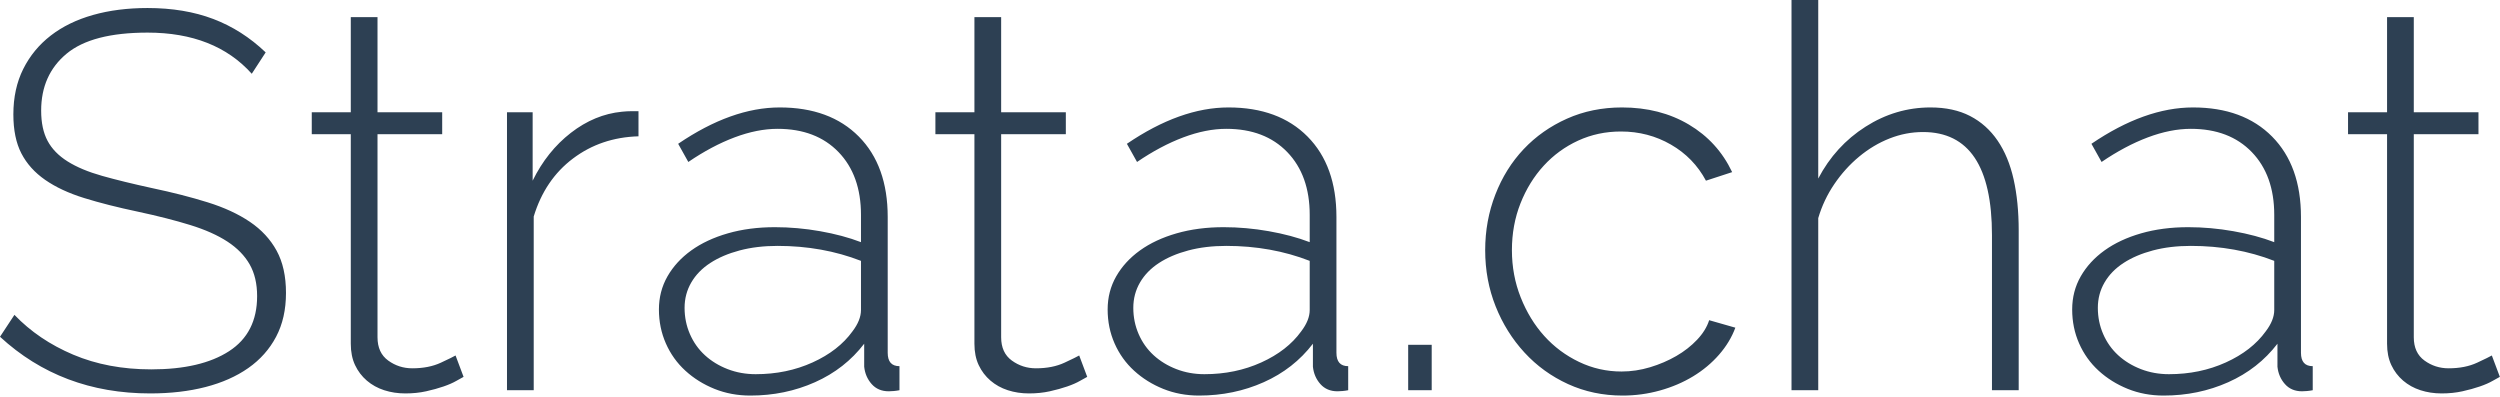
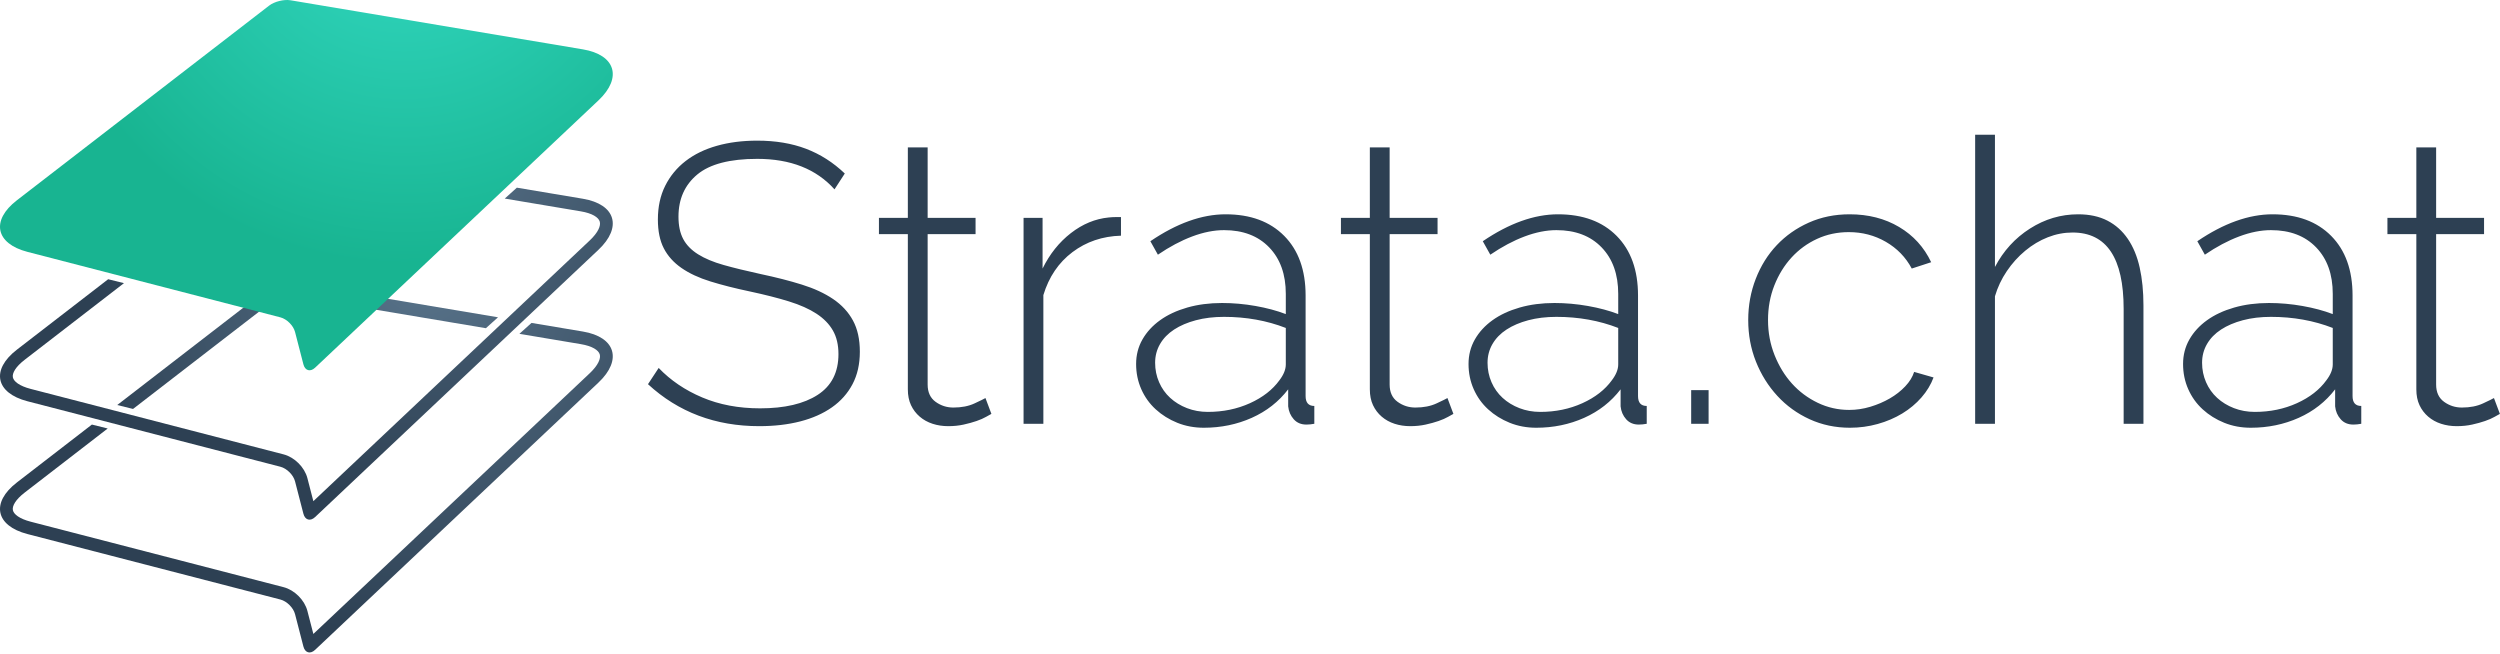
- <svg xmlns="http://www.w3.org/2000/svg" width="2901px" height="460px" viewBox="0 0 2901 460" version="1.1">
-   <defs />
+ <svg xmlns="http://www.w3.org/2000/svg" width="3916px" height="1023px" viewBox="0 0 3916 1023" version="1.1">
+   <defs>
+     <radialGradient cx="69.097%" cy="-3.736%" fx="69.097%" fy="-3.736%" r="100%" gradientTransform="translate(0.690966,-0.037363),scale(0.604293,1),translate(-0.690966,0.037363)" id="radialGradient-1">
+       <stop stop-color="#59748B" offset="0%" />
+       <stop stop-color="#2D4053" offset="100%" />
+     </radialGradient>
+     <radialGradient cx="65.948%" cy="-28.397%" fx="65.948%" fy="-28.397%" r="100%" gradientTransform="translate(0.659475,-0.283968),scale(0.604293,1),translate(-0.659475,0.283968)" id="radialGradient-2">
+       <stop stop-color="#34DBC4" offset="0%" />
+       <stop stop-color="#18B491" offset="100%" />
+     </radialGradient>
+   </defs>
  <g id="Page-1" stroke="none" stroke-width="1" fill="none" fill-rule="evenodd">
-     <g id="Logo---horizontal" transform="translate(-1015, -211)" fill-rule="nonzero" fill="#2D4053">
-       <g id="strata.chat" transform="translate(1015, 211)">
+     <g id="Logo---horizontal" fill-rule="nonzero">
+       <g id="strata">
+         <path d="M183.624,634.417 L421.544,450.798 C429.767,444.452 444.7,440.695 454.969,442.419 L780.083,497.001 L761.103,514.094 L451.657,462.143 C446.895,461.343 437.589,463.679 433.763,466.631 L208.381,640.574 L183.624,634.417 Z M143.943,665.041 L26.498,755.682 C-14.522,787.34 -7.102,823.564 43.109,836.562 L439.255,939.113 C449.32,941.718 459.557,951.942 462.143,961.953 L475.242,1012.673 C477.831,1022.696 486.039,1025.032 493.582,1017.917 L937.406,599.262 C975.127,563.68 964.188,527.91 913.021,519.319 L832.56,505.811 L813.58,522.904 L909.71,539.043 C927.866,542.092 937.433,548.507 939.418,555.008 C941.398,561.493 937.049,572.105 923.682,584.713 L490.836,993.013 L481.507,956.951 C477.1,939.888 461.358,924.176 444.267,919.751 L48.121,817.2 C30.343,812.598 21.494,805.487 20.184,799.099 C18.874,792.719 24.201,782.718 38.717,771.515 L168.7,671.198 L143.943,665.041 Z" id="Combined-Shape" fill="url(#radialGradient-1)" />
+         <path d="M205.161,409.795 L421.544,242.798 C429.767,236.452 444.7,232.695 454.969,234.419 L763.039,286.14 L744.059,303.233 L451.657,254.143 C446.895,253.343 437.589,255.679 433.763,258.631 L229.918,415.952 L205.161,409.795 Z M169.426,437.375 L26.498,547.682 C-14.522,579.34 -7.102,615.564 43.109,628.562 L439.255,731.113 C449.32,733.718 459.557,743.942 462.143,753.953 L475.242,804.673 C477.831,814.696 486.039,817.032 493.582,809.917 L937.406,391.262 C975.127,355.68 964.188,319.91 913.021,311.319 L809.616,293.959 L790.636,311.053 L909.71,331.043 C927.866,334.092 937.433,340.507 939.418,347.008 C941.398,353.493 937.049,364.105 923.682,376.713 L490.83,785.018 L481.507,748.951 C477.1,731.888 461.358,716.176 444.267,711.751 L48.121,609.2 C30.343,604.598 21.494,597.487 20.184,591.099 C18.874,584.719 24.201,574.718 38.717,563.515 L194.183,443.532 L169.426,437.375 Z" id="Combined-Shape" fill="url(#radialGradient-1)" />
+         <path d="M454.969,0.419 L913.021,77.319 C964.188,85.91 975.127,121.68 937.406,157.262 L493.582,575.917 C486.039,583.032 477.831,580.696 475.242,570.673 L462.143,519.953 C459.557,509.942 449.32,499.718 439.255,497.113 L43.109,394.562 C-7.102,381.564 -14.522,345.34 26.498,313.682 L421.544,8.798 C429.767,2.452 444.7,-1.305 454.969,0.419 Z" id="Shape-Copy-4" fill="url(#radialGradient-2)" />
+       </g>
+       <g id="strata.chat" transform="translate(1015, 211)" fill="#2D4053">
        <path d="M292.158,85.6 C263.625,53.759 223.306,37.838 171.201,37.838 C128.194,37.838 96.869,46.005 77.227,62.339 C57.584,78.674 47.763,100.694 47.763,128.401 C47.763,142.461 50.244,154.143 55.206,163.447 C60.168,172.752 67.922,180.712 78.467,187.329 C89.012,193.945 102.348,199.528 118.476,204.077 C134.604,208.625 154.039,213.381 176.784,218.343 C200.355,223.306 221.755,228.785 240.984,234.781 C260.213,240.777 276.547,248.324 289.987,257.422 C303.427,266.519 313.765,277.685 321.002,290.918 C328.239,304.151 331.857,320.485 331.857,339.921 C331.857,359.357 328.032,376.311 320.382,390.785 C312.731,405.258 301.98,417.354 288.126,427.072 C274.273,436.79 257.732,444.13 238.503,449.092 C219.274,454.055 197.874,456.536 174.302,456.536 C105.656,456.536 47.556,434.619 0,390.785 L16.748,365.353 C35.357,384.789 58.101,400.193 84.98,411.565 C111.86,422.937 142.047,428.623 175.543,428.623 C214.001,428.623 244.085,421.593 265.796,407.533 C287.506,393.473 298.361,372.176 298.361,343.643 C298.361,329.169 295.466,316.867 289.677,306.735 C283.888,296.604 275.307,287.816 263.935,280.373 C252.563,272.929 238.193,266.519 220.824,261.144 C203.456,255.768 183.193,250.599 160.036,245.636 C136.464,240.674 115.685,235.401 97.696,229.819 C79.708,224.236 64.614,217.206 52.415,208.729 C40.216,200.251 31.015,190.017 24.812,178.024 C18.609,166.032 15.507,150.938 15.507,132.743 C15.507,112.893 19.332,95.318 26.983,80.018 C34.633,64.717 45.281,51.795 58.928,41.25 C72.574,30.704 88.909,22.744 107.931,17.368 C126.953,11.992 148.043,9.304 171.201,9.304 C199.735,9.304 225.166,13.543 247.497,22.02 C269.828,30.498 290.09,43.42 308.286,60.789 L292.158,85.6 Z M537.931,437.307 C536.277,438.134 533.486,439.685 529.557,441.959 C525.629,444.233 520.666,446.404 514.67,448.472 C508.674,450.54 501.954,452.401 494.511,454.055 C487.067,455.709 479.003,456.536 470.319,456.536 C461.635,456.536 453.468,455.295 445.817,452.814 C438.167,450.333 431.447,446.611 425.658,441.649 C419.869,436.687 415.32,430.69 412.011,423.66 C408.703,416.63 407.049,408.36 407.049,398.849 L407.049,155.694 L361.768,155.694 L361.768,130.262 L407.049,130.262 L407.049,19.849 L438.064,19.849 L438.064,130.262 L513.119,130.262 L513.119,155.694 L438.064,155.694 L438.064,391.405 C438.064,403.398 442.199,412.392 450.47,418.388 C458.74,424.384 468.045,427.382 478.383,427.382 C491.202,427.382 502.264,425.211 511.569,420.869 C520.873,416.527 526.559,413.736 528.627,412.495 L537.931,437.307 Z M740.904,158.175 C711.957,159.002 686.628,167.583 664.918,183.917 C643.207,200.251 628.01,222.685 619.326,251.219 L619.326,452.814 L588.311,452.814 L588.311,130.262 L618.086,130.262 L618.086,209.659 C629.251,186.915 644.034,168.41 662.437,154.143 C680.839,139.876 700.584,131.709 721.675,129.641 C725.81,129.228 729.532,129.021 732.84,129.021 L740.904,129.021 L740.904,158.175 Z M870.682,459.017 C855.795,459.017 841.941,456.433 829.122,451.263 C816.303,446.094 805.034,439.064 795.316,430.173 C785.598,421.283 778.051,410.738 772.675,398.539 C767.299,386.339 764.611,373.21 764.611,359.15 C764.611,345.09 767.92,332.271 774.536,320.692 C781.153,309.113 790.354,299.085 802.139,290.607 C813.925,282.13 828.088,275.514 844.629,270.758 C861.171,266.002 879.366,263.625 899.215,263.625 C916.583,263.625 934.055,265.175 951.63,268.277 C969.205,271.378 985.022,275.617 999.082,280.993 L999.082,249.358 C999.082,218.757 990.398,194.462 973.03,176.473 C955.662,158.485 932.091,149.491 902.317,149.491 C886.602,149.491 869.958,152.799 852.383,159.415 C834.808,166.032 816.923,175.543 798.728,187.949 L786.942,166.859 C828.295,138.739 867.58,124.679 904.798,124.679 C943.67,124.679 974.271,135.948 996.601,158.485 C1018.932,181.022 1030.097,212.14 1030.097,251.839 L1030.097,409.394 C1030.097,419.732 1034.646,424.901 1043.744,424.901 L1043.744,452.814 C1041.676,453.228 1039.505,453.538 1037.23,453.745 C1034.956,453.951 1032.992,454.055 1031.338,454.055 C1023.067,454.055 1016.451,451.263 1011.488,445.681 C1006.526,440.098 1003.631,433.378 1002.804,425.521 L1002.804,398.849 C987.917,418.285 968.895,433.172 945.737,443.51 C922.579,453.848 897.561,459.017 870.682,459.017 L870.682,459.017 Z M876.885,434.205 C900.869,434.205 922.89,429.657 942.946,420.559 C963.002,411.461 978.406,399.469 989.158,384.582 C995.774,375.898 999.082,367.627 999.082,359.77 L999.082,302.703 C984.195,296.914 968.688,292.572 952.56,289.677 C936.433,286.782 919.685,285.335 902.317,285.335 C886.189,285.335 871.509,287.092 858.276,290.607 C845.043,294.122 833.671,298.981 824.16,305.184 C814.648,311.387 807.308,318.934 802.139,327.825 C796.97,336.716 794.386,346.537 794.386,357.289 C794.386,368.041 796.453,378.172 800.589,387.683 C804.724,397.195 810.513,405.362 817.957,412.185 C825.4,419.008 834.188,424.384 844.319,428.313 C854.451,432.241 865.306,434.205 876.885,434.205 L876.885,434.205 Z M1261.603,437.307 C1259.949,438.134 1257.158,439.685 1253.229,441.959 C1249.301,444.233 1244.338,446.404 1238.342,448.472 C1232.346,450.54 1225.626,452.401 1218.183,454.055 C1210.739,455.709 1202.675,456.536 1193.991,456.536 C1185.307,456.536 1177.14,455.295 1169.49,452.814 C1161.839,450.333 1155.12,446.611 1149.33,441.649 C1143.541,436.687 1138.992,430.69 1135.684,423.66 C1132.375,416.63 1130.721,408.36 1130.721,398.849 L1130.721,155.694 L1085.44,155.694 L1085.44,130.262 L1130.721,130.262 L1130.721,19.849 L1161.736,19.849 L1161.736,130.262 L1236.791,130.262 L1236.791,155.694 L1161.736,155.694 L1161.736,391.405 C1161.736,403.398 1165.871,412.392 1174.142,418.388 C1182.412,424.384 1191.717,427.382 1202.055,427.382 C1214.874,427.382 1225.936,425.211 1235.241,420.869 C1244.545,416.527 1250.231,413.736 1252.299,412.495 L1261.603,437.307 Z M1391.381,459.017 C1376.494,459.017 1362.641,456.433 1349.822,451.263 C1337.002,446.094 1325.734,439.064 1316.016,430.173 C1306.298,421.283 1298.751,410.738 1293.375,398.539 C1287.999,386.339 1285.311,373.21 1285.311,359.15 C1285.311,345.09 1288.619,332.271 1295.236,320.692 C1301.852,309.113 1311.053,299.085 1322.839,290.607 C1334.624,282.13 1348.788,275.514 1365.329,270.758 C1381.87,266.002 1400.065,263.625 1419.915,263.625 C1437.283,263.625 1454.754,265.175 1472.329,268.277 C1489.905,271.378 1505.722,275.617 1519.782,280.993 L1519.782,249.358 C1519.782,218.757 1511.098,194.462 1493.73,176.473 C1476.361,158.485 1452.79,149.491 1423.016,149.491 C1407.302,149.491 1390.658,152.799 1373.083,159.415 C1355.507,166.032 1337.623,175.543 1319.427,187.949 L1307.642,166.859 C1348.995,138.739 1388.28,124.679 1425.497,124.679 C1464.369,124.679 1494.97,135.948 1517.301,158.485 C1539.631,181.022 1550.797,212.14 1550.797,251.839 L1550.797,409.394 C1550.797,419.732 1555.345,424.901 1564.443,424.901 L1564.443,452.814 C1562.375,453.228 1560.204,453.538 1557.93,453.745 C1555.656,453.951 1553.691,454.055 1552.037,454.055 C1543.767,454.055 1537.15,451.263 1532.188,445.681 C1527.225,440.098 1524.331,433.378 1523.504,425.521 L1523.504,398.849 C1508.617,418.285 1489.594,433.172 1466.437,443.51 C1443.279,453.848 1418.261,459.017 1391.381,459.017 L1391.381,459.017 Z M1397.584,434.205 C1421.569,434.205 1443.589,429.657 1463.645,420.559 C1483.702,411.461 1499.105,399.469 1509.857,384.582 C1516.474,375.898 1519.782,367.627 1519.782,359.77 L1519.782,302.703 C1504.895,296.914 1489.388,292.572 1473.26,289.677 C1457.132,286.782 1440.384,285.335 1423.016,285.335 C1406.888,285.335 1392.208,287.092 1378.975,290.607 C1365.742,294.122 1354.37,298.981 1344.859,305.184 C1335.348,311.387 1328.008,318.934 1322.839,327.825 C1317.67,336.716 1315.085,346.537 1315.085,357.289 C1315.085,368.041 1317.153,378.172 1321.288,387.683 C1325.423,397.195 1331.213,405.362 1338.656,412.185 C1346.1,419.008 1354.887,424.384 1365.019,428.313 C1375.15,432.241 1386.005,434.205 1397.584,434.205 L1397.584,434.205 Z M1634.053,452.814 L1634.053,400.089 L1661.345,400.089 L1661.345,452.814 L1634.053,452.814 Z M1723.409,290.297 C1723.409,267.553 1727.337,246.05 1735.195,225.787 C1743.052,205.524 1754.01,187.949 1768.07,173.062 C1782.13,158.175 1798.878,146.389 1818.314,137.705 C1837.75,129.021 1859.046,124.679 1882.204,124.679 C1911.565,124.679 1937.41,131.295 1959.741,144.528 C1982.071,157.761 1998.819,176.163 2009.985,199.734 L1979.59,209.659 C1970.079,191.877 1956.536,177.921 1938.961,167.789 C1921.386,157.658 1902.054,152.592 1880.964,152.592 C1863.182,152.592 1846.641,156.107 1831.34,163.137 C1816.039,170.167 1802.703,179.885 1791.331,192.291 C1779.959,204.697 1770.965,219.274 1764.348,236.022 C1757.732,252.77 1754.424,270.861 1754.424,290.297 C1754.424,309.733 1757.835,328.032 1764.659,345.193 C1771.482,362.355 1780.579,377.242 1791.951,389.854 C1803.324,402.467 1816.763,412.495 1832.27,419.939 C1847.778,427.382 1864.216,431.104 1881.584,431.104 C1892.749,431.104 1903.811,429.45 1914.77,426.142 C1925.728,422.833 1935.859,418.491 1945.164,413.115 C1954.468,407.74 1962.532,401.433 1969.355,394.196 C1976.179,386.96 1980.831,379.413 1983.312,371.556 L2013.706,380.24 C2009.571,391.405 2003.265,401.847 1994.787,411.565 C1986.31,421.283 1976.282,429.657 1964.703,436.687 C1953.124,443.717 1940.305,449.196 1926.245,453.124 C1912.185,457.053 1897.712,459.017 1882.824,459.017 C1860.08,459.017 1838.99,454.572 1819.554,445.681 C1800.119,436.79 1783.267,424.591 1769.001,409.084 C1754.734,393.576 1743.569,375.691 1735.505,355.428 C1727.441,335.165 1723.409,313.455 1723.409,290.297 L1723.409,290.297 Z M2342.496,452.814 L2311.481,452.814 L2311.481,272.929 C2311.481,193.118 2284.809,153.212 2231.463,153.212 C2218.23,153.212 2205.308,155.694 2192.695,160.656 C2180.082,165.618 2168.297,172.648 2157.338,181.746 C2146.38,190.844 2136.765,201.492 2128.495,213.691 C2120.224,225.89 2114.021,239.02 2109.886,253.08 L2109.886,452.814 L2078.871,452.814 L2078.871,0 L2109.886,0 L2109.886,207.178 C2123.119,181.953 2141.417,161.897 2164.782,147.01 C2188.146,132.122 2213.268,124.679 2240.148,124.679 C2257.929,124.679 2273.23,127.987 2286.049,134.604 C2298.869,141.22 2309.517,150.731 2317.994,163.137 C2326.472,175.543 2332.675,190.533 2336.603,208.108 C2340.532,225.684 2342.496,245.429 2342.496,267.346 L2342.496,452.814 Z M2510.63,459.017 C2495.743,459.017 2481.889,456.433 2469.07,451.263 C2456.251,446.094 2444.982,439.064 2435.264,430.173 C2425.546,421.283 2417.999,410.738 2412.623,398.539 C2407.247,386.339 2404.559,373.21 2404.559,359.15 C2404.559,345.09 2407.868,332.271 2414.484,320.692 C2421.101,309.113 2430.302,299.085 2442.087,290.607 C2453.873,282.13 2468.036,275.514 2484.577,270.758 C2501.119,266.002 2519.314,263.625 2539.163,263.625 C2556.531,263.625 2574.003,265.175 2591.578,268.277 C2609.153,271.378 2624.97,275.617 2639.03,280.993 L2639.03,249.358 C2639.03,218.757 2630.346,194.462 2612.978,176.473 C2595.61,158.485 2572.039,149.491 2542.265,149.491 C2526.55,149.491 2509.906,152.799 2492.331,159.415 C2474.756,166.032 2456.871,175.543 2438.676,187.949 L2426.89,166.859 C2468.243,138.739 2507.528,124.679 2544.746,124.679 C2583.618,124.679 2614.219,135.948 2636.549,158.485 C2658.88,181.022 2670.045,212.14 2670.045,251.839 L2670.045,409.394 C2670.045,419.732 2674.594,424.901 2683.692,424.901 L2683.692,452.814 C2681.624,453.228 2679.453,453.538 2677.178,453.745 C2674.904,453.951 2672.94,454.055 2671.286,454.055 C2663.015,454.055 2656.399,451.263 2651.436,445.681 C2646.474,440.098 2643.579,433.378 2642.752,425.521 L2642.752,398.849 C2627.865,418.285 2608.843,433.172 2585.685,443.51 C2562.527,453.848 2537.509,459.017 2510.63,459.017 L2510.63,459.017 Z M2516.833,434.205 C2540.817,434.205 2562.838,429.657 2582.894,420.559 C2602.95,411.461 2618.354,399.469 2629.106,384.582 C2635.722,375.898 2639.03,367.627 2639.03,359.77 L2639.03,302.703 C2624.143,296.914 2608.636,292.572 2592.508,289.677 C2576.381,286.782 2559.633,285.335 2542.265,285.335 C2526.137,285.335 2511.457,287.092 2498.224,290.607 C2484.991,294.122 2473.619,298.981 2464.108,305.184 C2454.596,311.387 2447.256,318.934 2442.087,327.825 C2436.918,336.716 2434.334,346.537 2434.334,357.289 C2434.334,368.041 2436.401,378.172 2440.537,387.683 C2444.672,397.195 2450.461,405.362 2457.905,412.185 C2465.348,419.008 2474.136,424.384 2484.267,428.313 C2494.399,432.241 2505.254,434.205 2516.833,434.205 L2516.833,434.205 Z M2900.828,437.307 C2899.174,438.134 2896.383,439.685 2892.454,441.959 C2888.526,444.233 2883.564,446.404 2877.567,448.472 C2871.571,450.54 2864.851,452.401 2857.408,454.055 C2849.964,455.709 2841.901,456.536 2833.216,456.536 C2824.532,456.536 2816.365,455.295 2808.715,452.814 C2801.064,450.333 2794.345,446.611 2788.555,441.649 C2782.766,436.687 2778.217,430.69 2774.909,423.66 C2771.601,416.63 2769.946,408.36 2769.946,398.849 L2769.946,155.694 L2724.665,155.694 L2724.665,130.262 L2769.946,130.262 L2769.946,19.849 L2800.961,19.849 L2800.961,130.262 L2876.017,130.262 L2876.017,155.694 L2800.961,155.694 L2800.961,391.405 C2800.961,403.398 2805.096,412.392 2813.367,418.388 C2821.638,424.384 2830.942,427.382 2841.28,427.382 C2854.1,427.382 2865.161,425.211 2874.466,420.869 C2883.77,416.527 2889.456,413.736 2891.524,412.495 L2900.828,437.307 Z" id="Strata.chat" />
      </g>
    </g>
  </g>
</svg>
